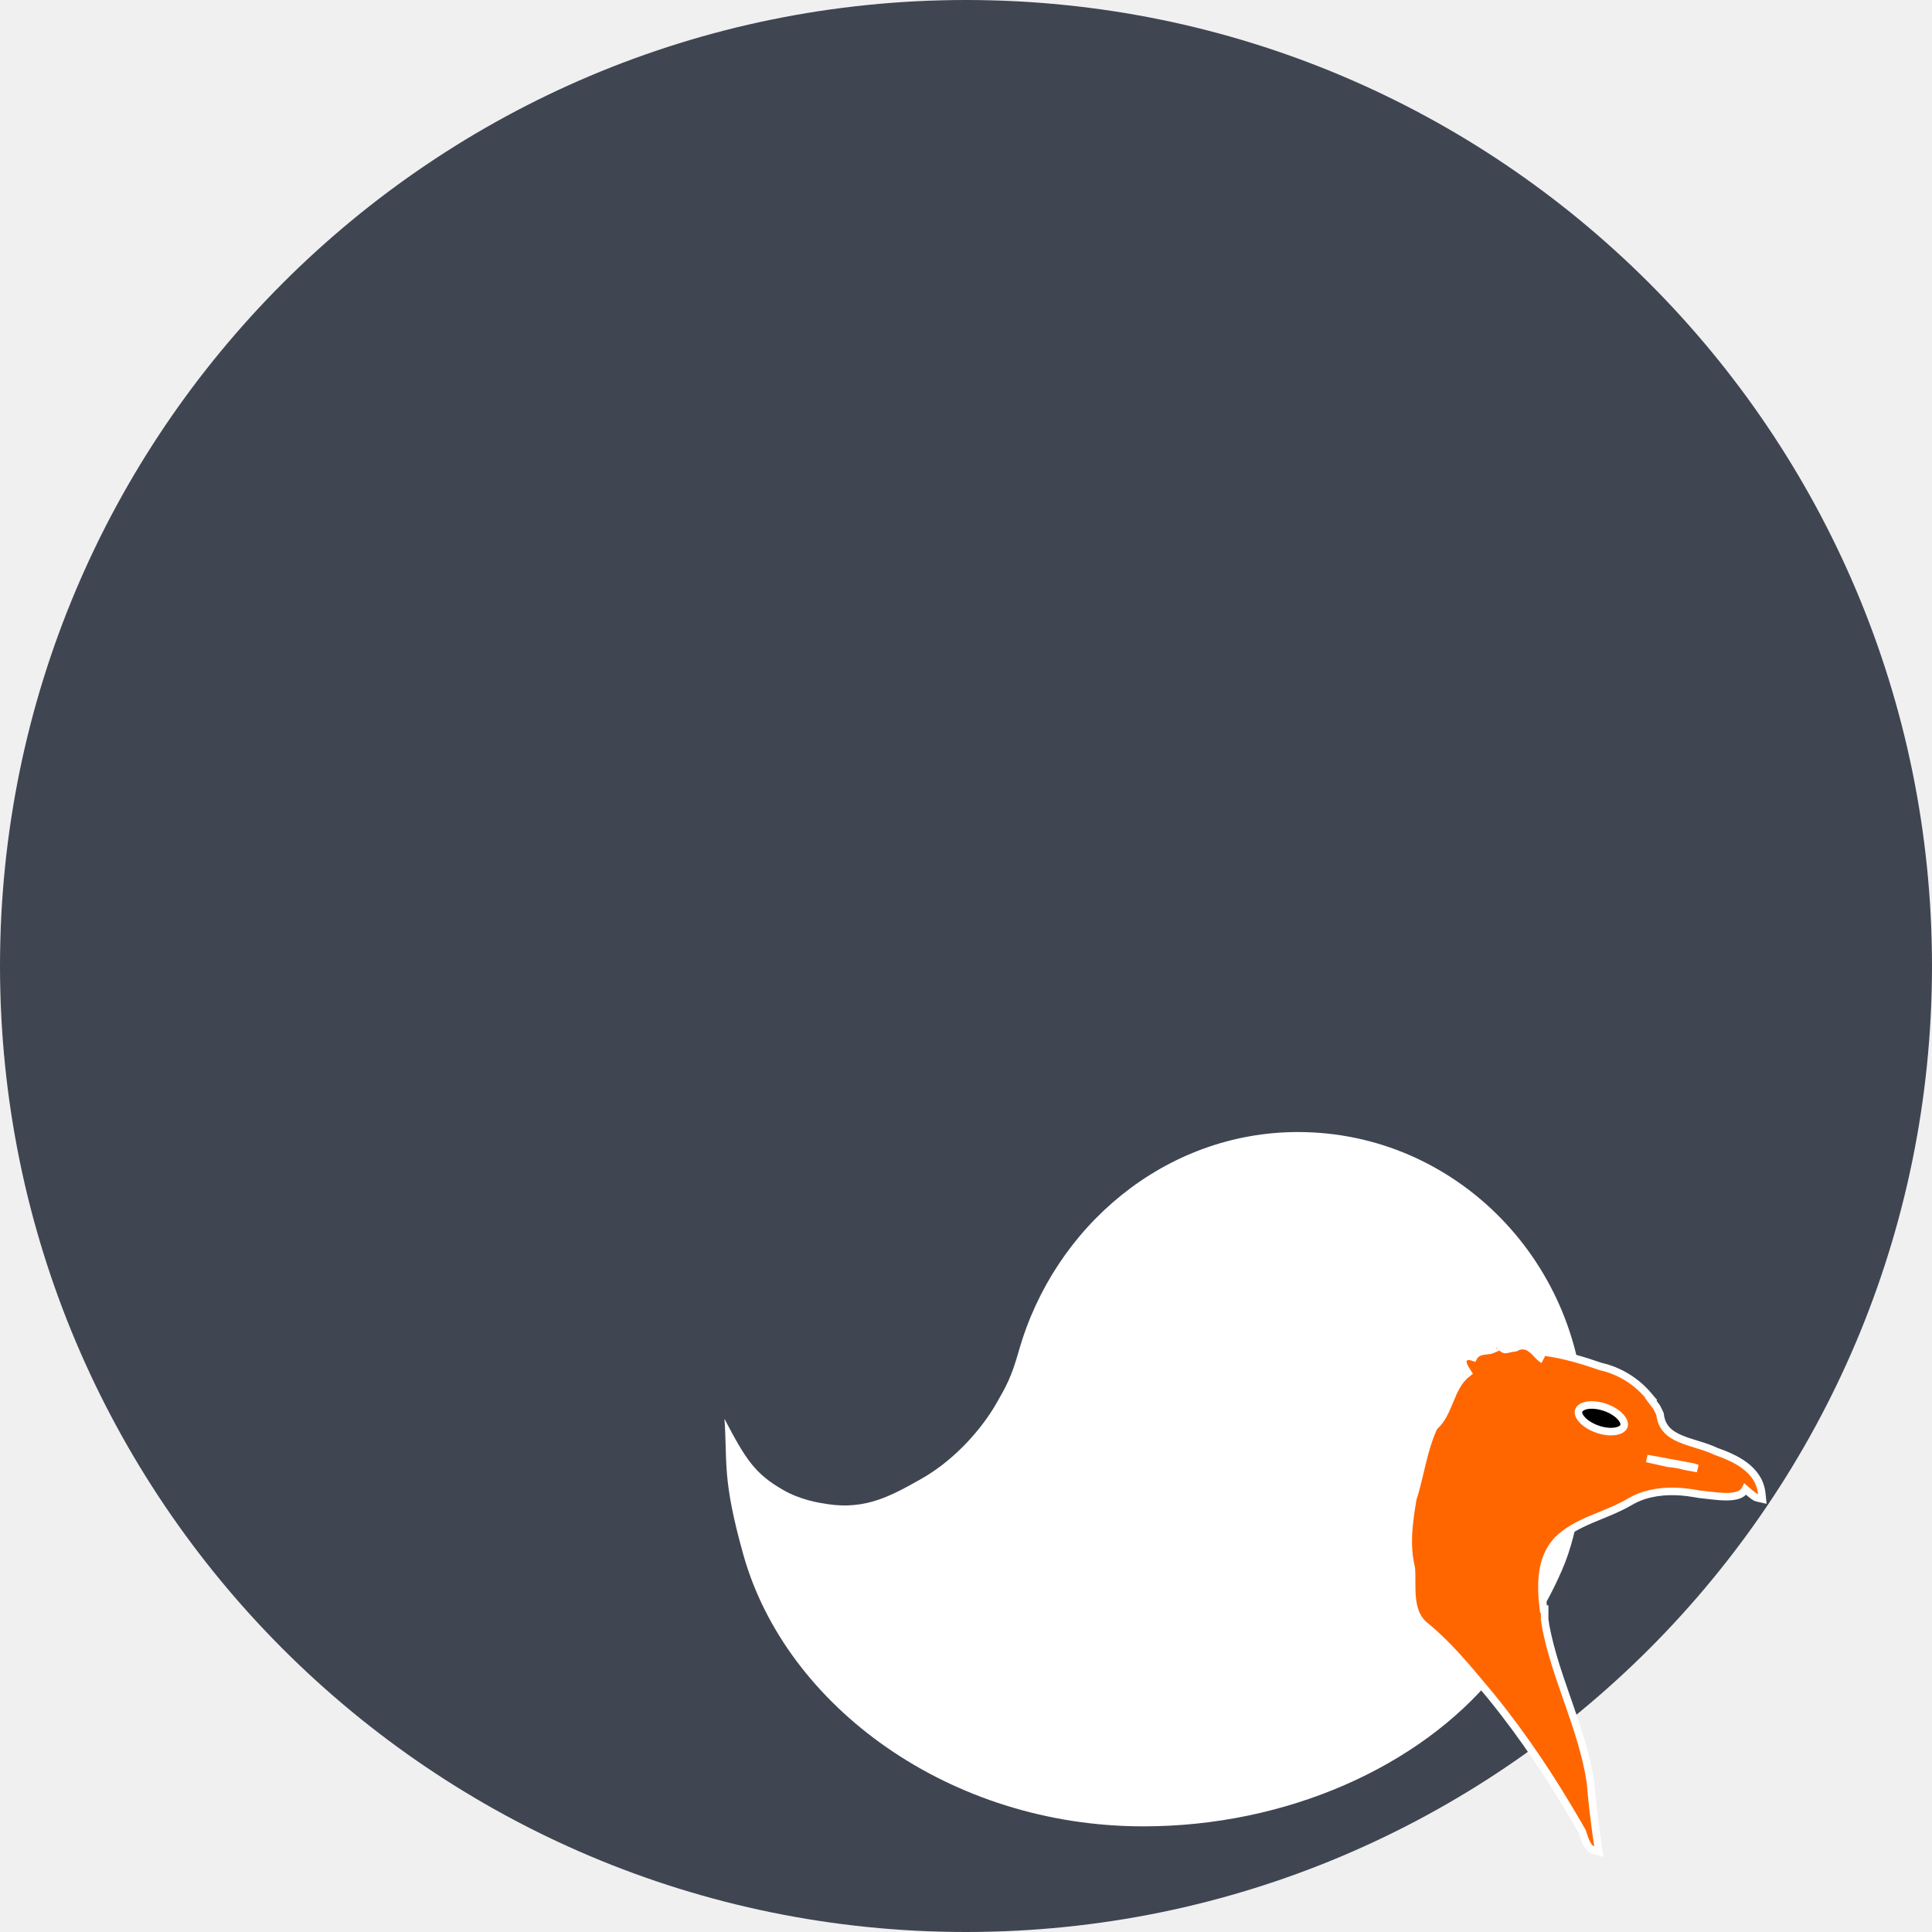
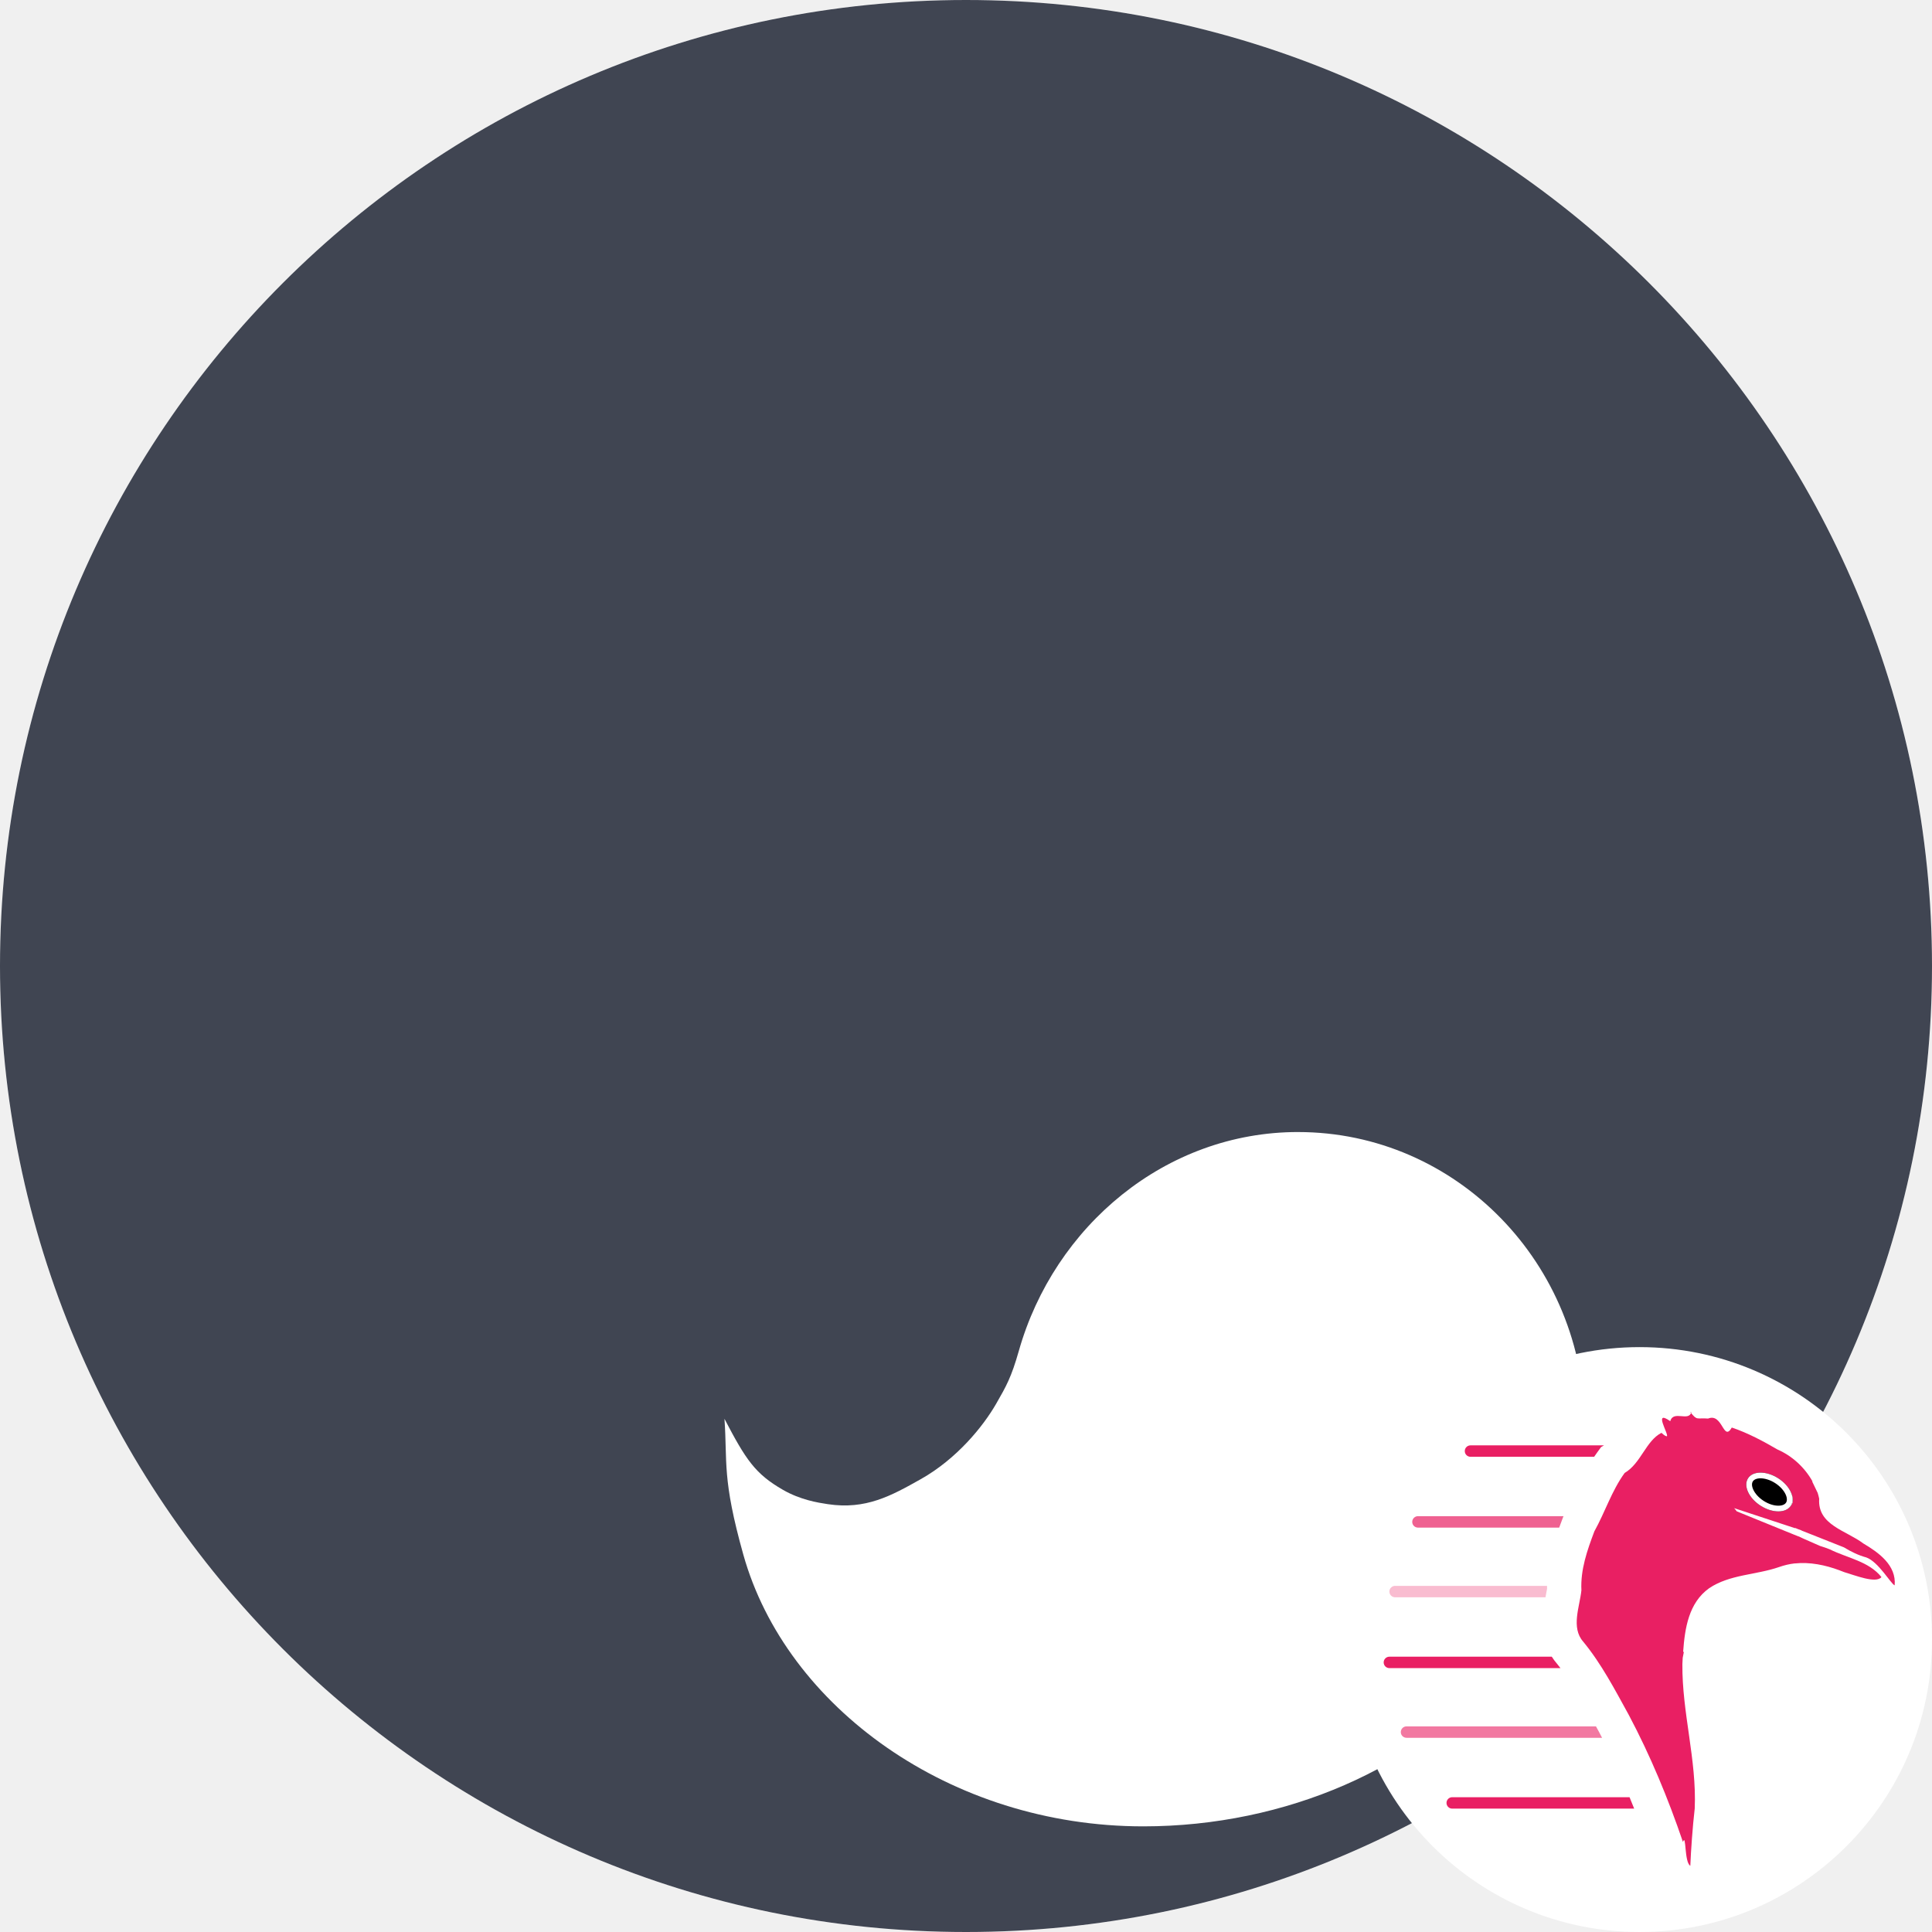
- <svg xmlns="http://www.w3.org/2000/svg" width="512" height="512" fill="none">
-   <circle cx="256" cy="256" r="256" fill="#fff" />
-   <path d="M256 512c141.385 0 256-114.615 256-256S397.385 0 256 0 0 114.615 0 256s114.615 256 256 256Z" fill="#404552" />
-   <path d="M344 300c-35.112 0-64.63 24.944-74 58-1.978 6.978-3.339 9.368-6 14-3.431 5.972-10.397 14.598-20 20-7.812 4.395-14.545 8.135-24.606 6.619-2.619-.394-7.259-1.124-11.902-3.795-7.4-4.26-9.84-8-15.5-18.82.808 11.548-.681 15.761 5 36 11.308 40.288 54.762 72 106 72 37.982 0 73.184-15.83 92.992-39.996 7.245-8.838 12.7-15.812 18-28 4.823-11.09 6.005-25.306 6.008-38.004.012-43.112-34.026-78-76-78L344 300Z" fill="#fff" />
-   <g clip-path="url(#a)">
-     <path d="M425.371 382.145c5.016 0 9.082-3.592 9.082-8.023 0-4.431-4.066-8.022-9.082-8.022-5.016 0-9.082 3.591-9.082 8.022s4.066 8.023 9.082 8.023Z" fill="#000" />
-     <path d="m397.76 356.995.027-1.041-1.224.239-.282.055-2.034.397 1.201 1.024c-.328.145-.801.198-1.535.279l-.011.001c-.645.072-1.531.171-2.26.567a2.713 2.713 0 0 0-1.152 1.172 5.715 5.715 0 0 0-.817-.218c-.431-.075-1.155-.125-1.653.414-.504.546-.367 1.245-.282 1.557.106.387.305.796.508 1.164.219.395.494.831.761 1.245l-.375.299c-2.265 1.804-3.397 4.542-4.432 7.043l-.027.066c-1.081 2.614-2.084 5.018-3.993 6.72l-.155.138-.087.189c-1.423 3.082-2.302 6.275-3.073 9.44-.176.72-.346 1.436-.515 2.15-.579 2.449-1.15 4.862-1.923 7.255l-.023.07-.012.073c-.99 5.926-1.906 12.062-.393 18.23.097 1.103.097 2.307.097 3.598v.13c0 1.35.005 2.783.139 4.178.268 2.783 1.072 5.617 3.601 7.56 5.798 4.759 10.721 10.662 15.634 16.551.567.68 1.133 1.359 1.701 2.036 8.589 10.564 16.162 21.964 22.939 33.721l1.209 2.097c.264.865.577 1.824.938 2.636.208.466.449.925.731 1.303.269.359.662.764 1.21.93l1.52.46-.242-1.57c-.68-4.407-1.562-11.418-1.99-16.855l-.003-.037-.005-.036c-1.112-7.25-3.45-14.13-5.812-20.906l-.347-.994c-2.252-6.453-4.475-12.822-5.721-19.461-.04-.296-.084-.595-.127-.89l-.001-.004c-.041-.28-.082-.557-.12-.832v-2.708h-.329c-.776-6.729-.789-13.461 3.732-18.287 2.451-2.468 5.528-4.041 8.858-5.466.827-.355 1.676-.701 2.533-1.052 2.541-1.038 5.16-2.108 7.542-3.498l.005-.003a20.177 20.177 0 0 1 4.01-1.828c.045-.007.097-.018.154-.035 4.132-1.275 8.585-1.247 12.986-.531l.16-.987-.164.986.004.001.013.003.045.009c.032.007.093.021.154.031l.303.05c.32.052.633.104.928.161l.051.01.052.005c.502.045 1.125.119 1.814.201 1.401.168 3.078.368 4.577.419 1.138.038 2.282-.002 3.249-.226.939-.218 1.933-.662 2.435-1.62l.068-.13.268.232c.319.278.624.542.923.795.348.294.68.563.974.771.257.182.613.413.982.496l1.355.305-.141-1.382c-.343-3.347-2.195-5.741-4.533-7.49-2.3-1.72-5.129-2.863-7.607-3.74-1.512-.729-3.187-1.264-4.802-1.764a98.627 98.627 0 0 1-.399-.123c-1.516-.468-2.97-.917-4.296-1.489-1.435-.62-2.647-1.355-3.553-2.34-.891-.969-1.529-2.226-1.747-3.974l-.018-.15-.062-.137-.043-.096c-.228-.505-.475-1.055-.777-1.593l-.032-.057-.04-.053-1.529-2.038.154-.077-.823-.972c-3.207-3.784-7.704-6.532-12.508-7.603-4.566-1.58-9.758-3.167-14.715-3.802l-.812-.104-.263.775c-.12.354-.225.577-.303.711a2.416 2.416 0 0 1-.113-.094 11.667 11.667 0 0 1-.743-.757l-.003-.003-.029-.032c-.549-.589-1.309-1.405-2.235-1.866a3.431 3.431 0 0 0-1.698-.381c-.564.025-1.125.198-1.678.52-.799.104-1.39.232-1.845.335l-.004.001c-.531.12-.746.169-.929.171-.164.001-.356-.018-1.146-.643Zm47.344 31.21a36.598 36.598 0 0 0-3.062-.439l-5.348-1.197-.25-.064 12.242 2.265c.382.142.77.278 1.161.407l-.444-.075c-1.462-.248-2.874-.51-4.214-.878l-.042-.011-.043-.008Zm-9.701 8.093h-.001.001Zm-13.783-23.97c1.116-.03 2.423.176 3.769.639 1.785.617 3.211 1.563 4.089 2.544.903 1.01 1.079 1.865.884 2.428-.193.559-.862 1.121-2.206 1.352-1.305.225-3.019.081-4.805-.54-1.79-.623-3.218-1.558-4.095-2.526-.899-.993-1.076-1.835-.88-2.406.248-.718 1.287-1.439 3.244-1.491Z" fill="#F60" stroke="#fff" stroke-width="2" />
-   </g>
-   <defs>
-     <clipPath id="a">
-       <path fill="#fff" transform="translate(340 344)" d="M0 0h155v155H0z" />
-     </clipPath>
-   </defs>
+ <svg xmlns="http://www.w3.org/2000/svg" width="512" height="512" viewBox="0 0 512 512" fill="none">
+   <circle cx="256" cy="256" r="256" fill="white" />
+   <path d="M256 512C397.385 512 512 397.385 512 256C512 114.615 397.385 0 256 0C114.615 0 0 114.615 0 256C0 397.385 114.615 512 256 512Z" fill="#404552" />
+   <path d="M344 300C308.888 300 279.37 324.944 270 358C268.022 364.978 266.661 367.368 264 372C260.569 377.972 253.603 386.598 244 392C236.188 396.395 229.455 400.135 219.394 398.619C216.775 398.225 212.135 397.495 207.492 394.824C200.092 390.564 197.652 386.824 191.992 376.004C192.8 387.552 191.311 391.765 196.992 412.004C208.3 452.292 251.754 484.004 302.992 484.004C340.974 484.004 376.176 468.174 395.984 444.008C403.229 435.17 408.684 428.196 413.984 416.008C418.807 404.918 419.989 390.702 419.992 378.004C420.004 334.892 385.966 300.004 343.992 300.004L344 300Z" fill="white" />
+   <circle cx="434.5" cy="434.5" r="77.5" fill="white" />
+   <path d="M425.077 383.035L389.695 383.035C388.859 383.035 388.182 383.713 388.182 384.549C388.182 385.385 388.859 386.063 389.695 386.063L422.466 386.063C422.7 385.715 422.942 385.369 423.192 385.024L424.3 383.494L425.077 383.035Z" fill="#E91F63" />
+   <path d="M414.021 402.627C413.758 403.326 413.481 404.062 413.201 404.832L375.77 404.832C374.934 404.832 374.256 404.154 374.256 403.318C374.256 402.482 374.934 401.805 375.77 401.805L414.365 401.805L414.256 402.001L414.021 402.627Z" fill="#E91F63" fill-opacity="0.7" />
+   <path d="M409.981 420.271L369.715 420.271C368.879 420.271 368.201 420.949 368.201 421.785C368.201 422.621 368.879 423.299 369.715 423.299L409.566 423.299C409.574 423.255 409.583 423.211 409.591 423.168L409.6 423.123C409.788 422.168 409.911 421.53 409.988 421.029C409.983 420.775 409.98 420.523 409.981 420.271Z" fill="#E91F63" fill-opacity="0.3" />
+   <path d="M411.238 439.041L368.201 439.041C367.365 439.041 366.688 439.719 366.688 440.555C366.688 441.391 367.365 442.068 368.201 442.068L413.542 442.068C413.244 441.681 412.941 441.299 412.632 440.922C412.101 440.306 411.639 439.677 411.238 439.041Z" fill="#E91F63" />
+   <path d="M422.95 457.508L372.742 457.508C371.906 457.508 371.229 458.186 371.229 459.021C371.229 459.857 371.906 460.535 372.742 460.535L424.569 460.535C424.27 459.958 423.969 459.383 423.665 458.809C423.424 458.372 423.186 457.938 422.95 457.508Z" fill="#E91F63" fill-opacity="0.6" />
+   <path d="M431.847 476.277L384.852 476.277C384.016 476.277 383.338 476.955 383.338 477.791C383.338 478.627 384.016 479.305 384.852 479.305L433.073 479.305C432.672 478.292 432.263 477.283 431.847 476.277Z" fill="#E91F63" />
+   <path d="M448.208 374.214C447.614 376.864 443.434 373.631 442.641 376.63C437.96 373.333 442.354 380.198 441.734 380.632L441.697 380.625L441.325 380.512C441.094 380.375 440.764 380.15 440.296 379.717C436.146 381.868 434.892 387.786 430.546 390.353C427.094 395.117 425.379 400.679 422.521 405.826C420.618 410.883 418.819 415.96 419.089 421.445C418.641 425.778 416.273 431.325 419.566 435.056C424.389 440.907 427.989 447.831 431.655 454.491C437.386 465.283 442.074 476.628 445.996 488.138C446.898 485.638 446.326 493.584 447.95 494.447C448.115 490.45 448.554 484.132 449.121 479.267C449.667 466.363 445.729 453.84 445.85 440.978C445.881 440.441 445.903 439.887 445.935 439.34L446.242 437.784L446.052 437.746C446.498 431.468 447.533 424.774 452.918 420.909C458.369 417.22 465.37 417.399 471.458 415.288C472.815 414.809 474.207 414.478 475.59 414.321C475.601 414.32 475.617 414.33 475.628 414.329C479.652 413.905 483.694 414.739 487.508 416.156C487.565 416.177 487.634 416.21 487.69 416.231C488.037 416.362 488.413 416.499 488.755 416.638C491.586 417.462 497.164 419.735 498.603 417.946C495.295 413.77 489.507 412.883 484.894 410.585C484.155 410.294 483.237 409.955 482.306 409.681L477.761 407.68L476.642 407.144L476.635 407.182L460.262 400.521C460.04 400.222 459.796 399.912 459.56 399.673L475.693 404.985L475.708 404.909C476.266 405.154 476.824 405.374 477.399 405.558L477.392 405.596L488.664 410.065C490.534 411.217 492.576 412.2 494.568 412.731C497.805 413.873 501.069 419.684 502.103 420.14C502.599 414.793 497.834 411.417 493.794 409.029C489.21 405.562 481.615 404.167 482.107 397.177C481.987 396.66 481.87 396.144 481.702 395.632L480.249 392.617L480.333 392.594C478.261 388.877 474.922 385.819 471.059 384.136C467.332 381.961 463.103 379.701 458.942 378.313C456.674 382.262 456.563 374.358 452.666 375.932C449.567 375.694 449.823 376.576 447.951 374.214L448.208 374.214ZM467.532 390.906C468.634 391.093 469.845 391.541 471.024 392.225C474.151 394.046 475.857 396.929 474.846 398.663C473.835 400.396 470.466 400.314 467.34 398.485C464.214 396.657 462.497 393.83 463.51 392.084C464.142 390.997 465.698 390.595 467.532 390.906Z" fill="#E91F63" />
+   <path d="M466.591 399.038C469.725 401.043 473.309 401.039 474.595 399.029C475.881 397.019 474.383 393.764 471.248 391.759C468.114 389.754 464.531 389.758 463.245 391.768C461.959 393.778 463.457 397.033 466.591 399.038Z" fill="black" />
+   <path fill-rule="evenodd" clip-rule="evenodd" d="M471.284 399.026C472.422 399.025 473.049 398.636 473.32 398.214C473.59 397.791 473.68 397.058 473.204 396.025C472.737 395.01 471.793 393.904 470.433 393.034C469.073 392.164 467.673 391.77 466.555 391.771C465.418 391.773 464.79 392.161 464.52 392.584C464.25 393.006 464.16 393.739 464.636 394.772C465.103 395.787 466.047 396.893 467.407 397.763C468.767 398.633 470.167 399.027 471.284 399.026ZM474.595 399.029C473.309 401.039 469.725 401.043 466.591 399.038C463.457 397.033 461.959 393.778 463.245 391.768C464.531 389.758 468.114 389.754 471.248 391.759C474.383 393.764 475.881 397.019 474.595 399.029Z" fill="white" />
</svg>
